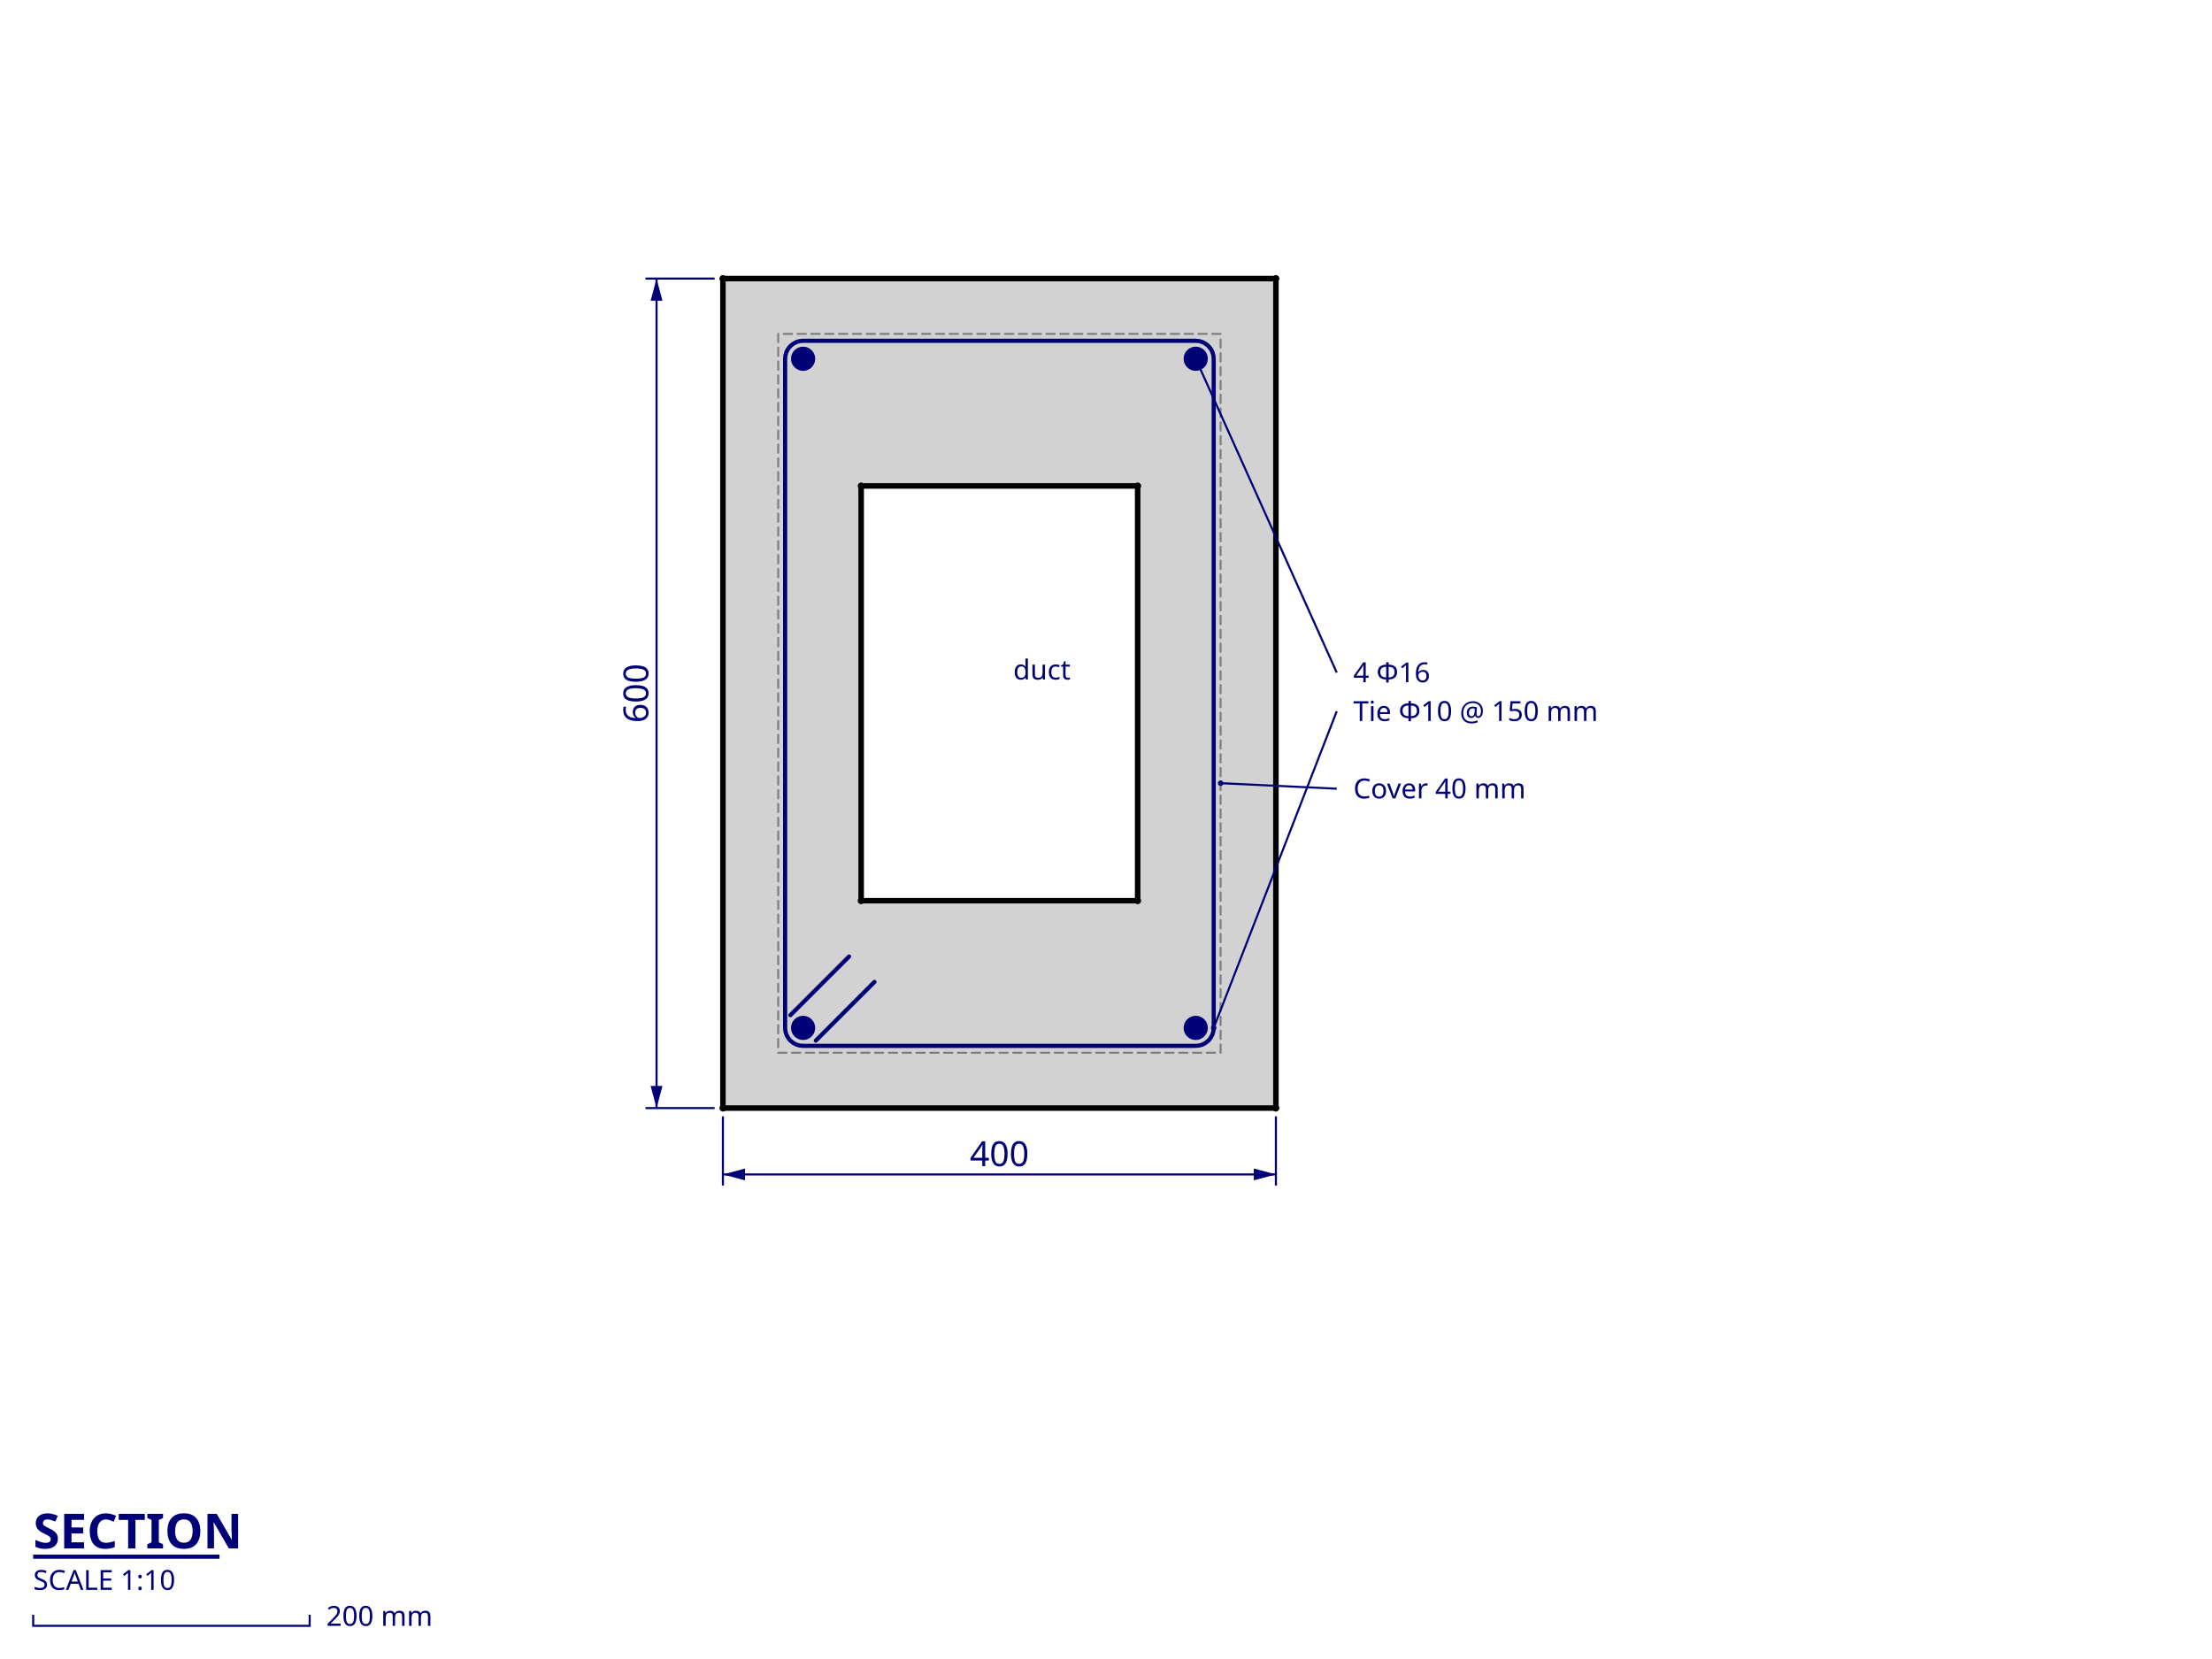
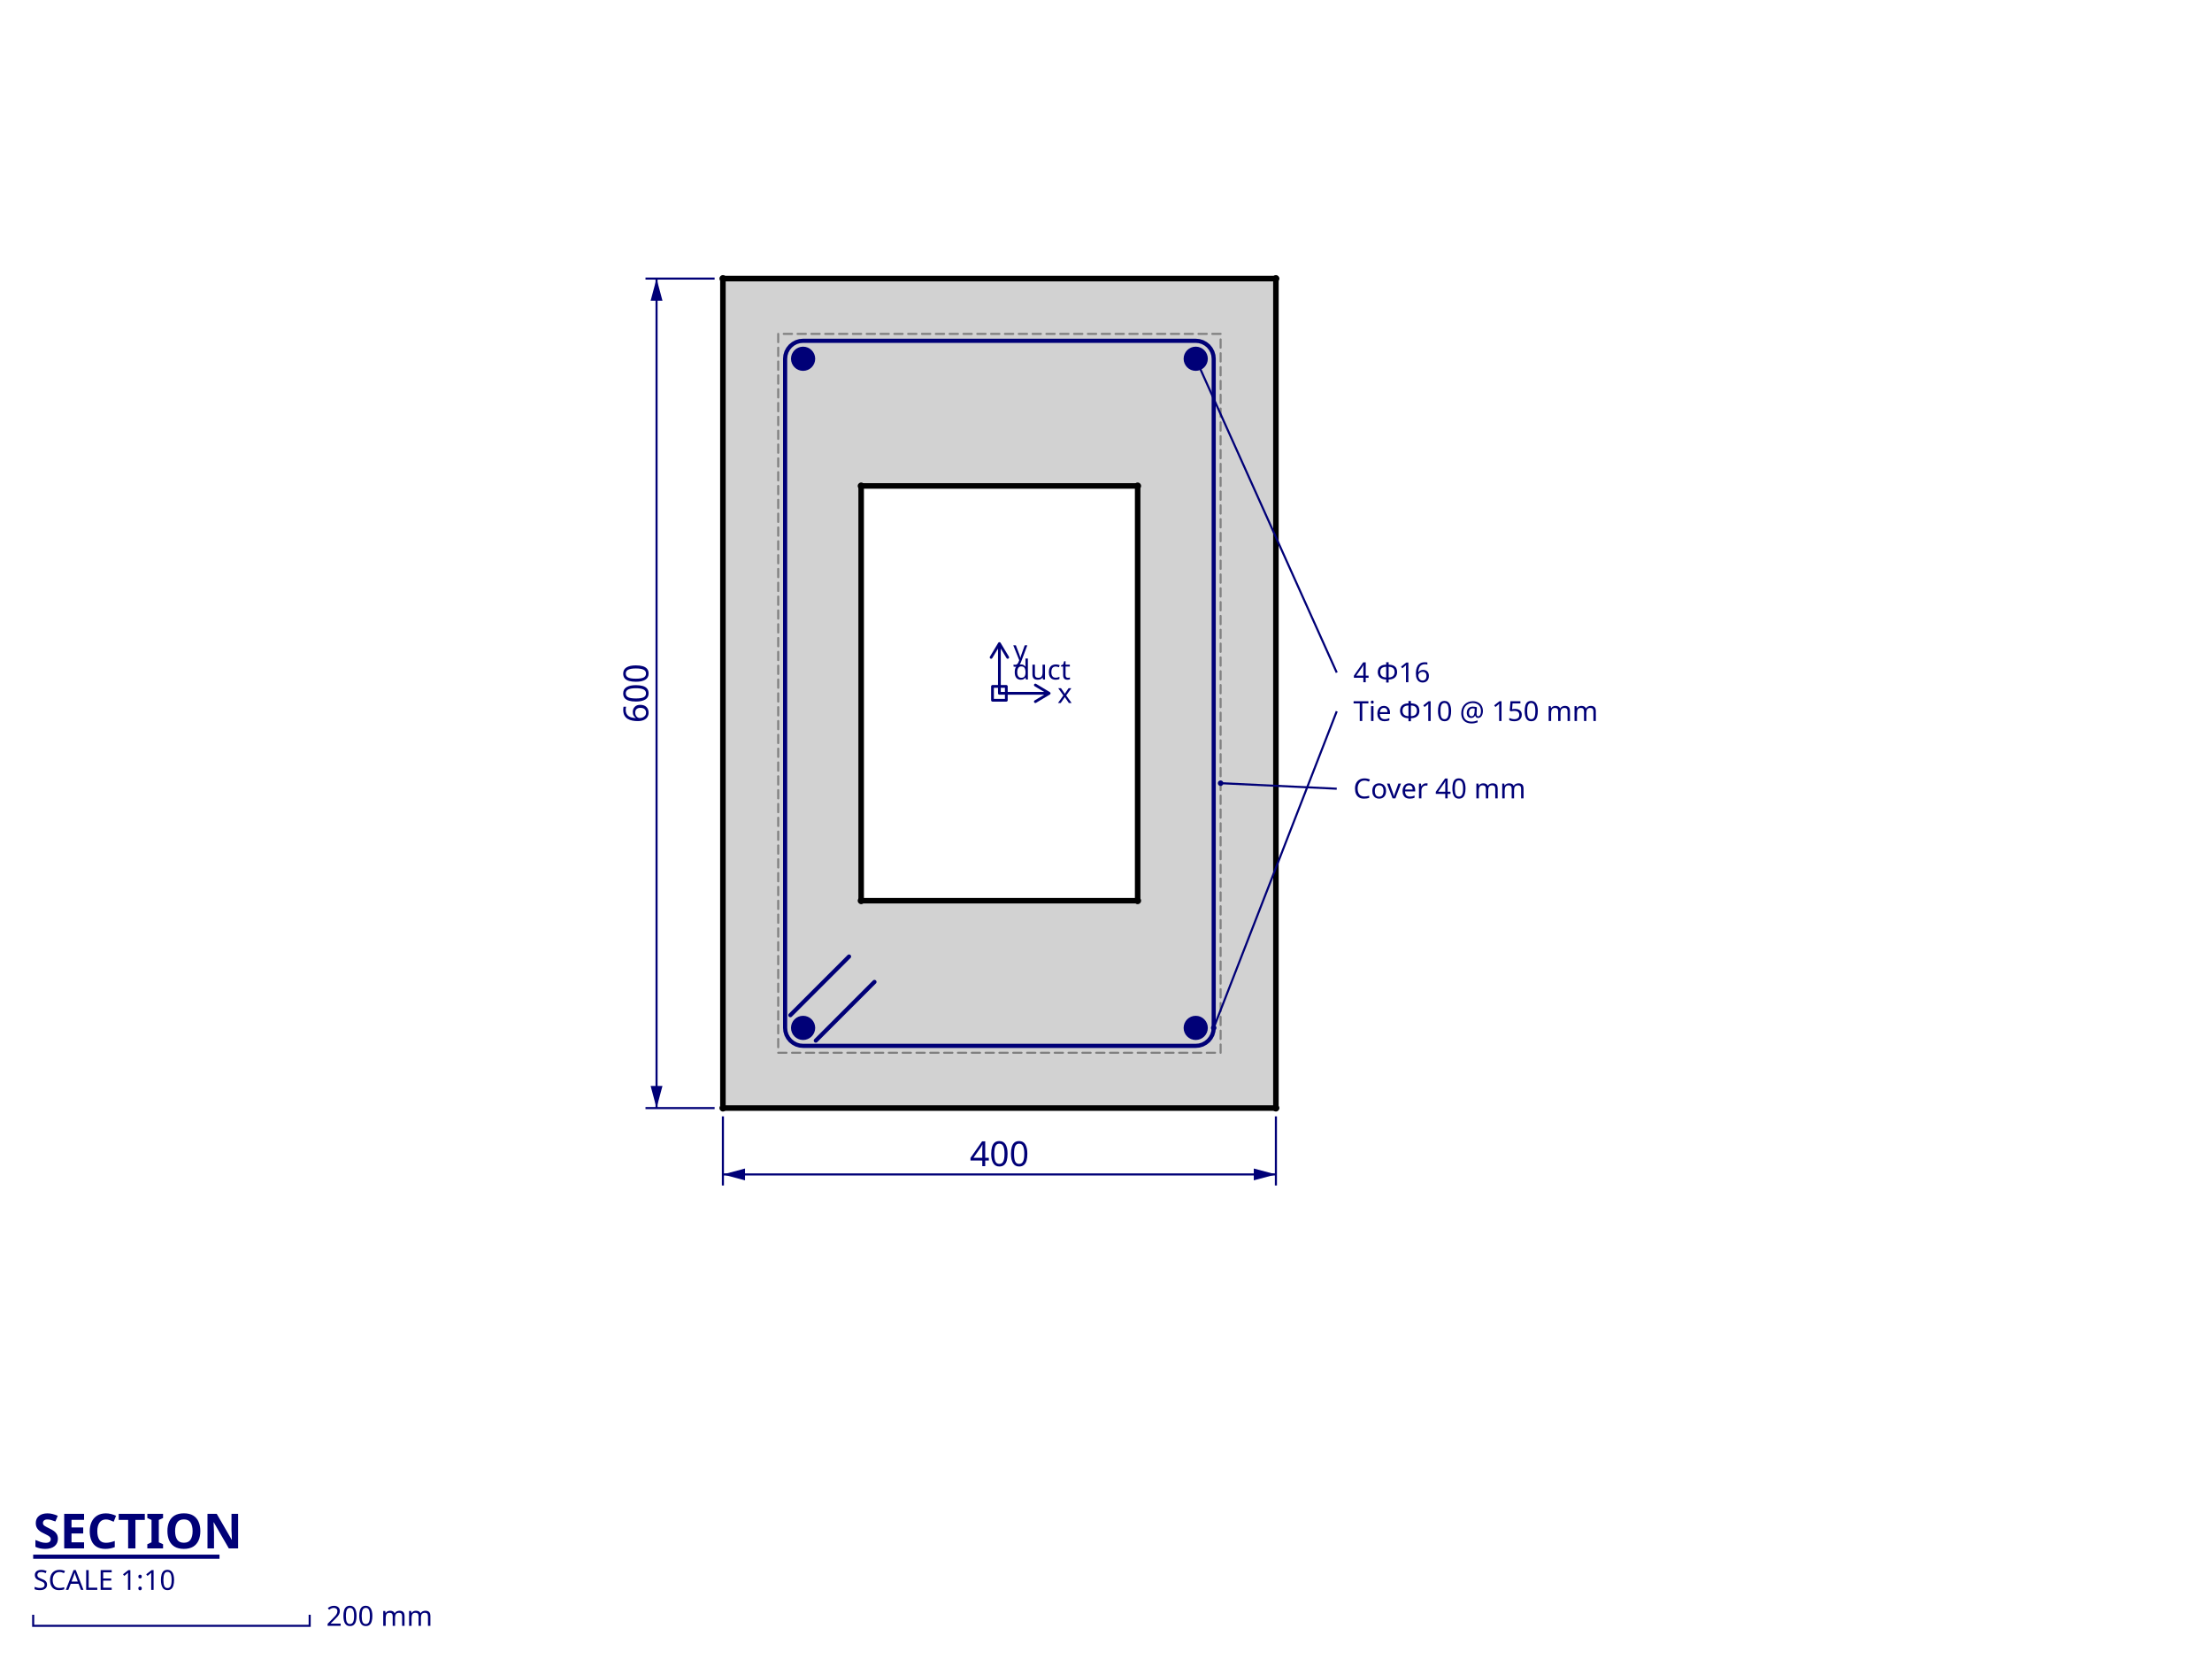
<svg xmlns="http://www.w3.org/2000/svg" width="800" height="600" viewBox="0 0 800 600" data-view="top">
  <rect width="800" height="600" fill="#ffffff" />
  <g class="faces" fill="none" stroke="#000000" stroke-width="1" stroke-linecap="round" stroke-linejoin="round">
</g>
  <g class="concrete" fill="#d2d2d2" stroke="#000000" stroke-width="2" stroke-linecap="round" stroke-linejoin="round">
    <g data-id="5">
      <path d="M261.45 400.75 L461.45 400.75 L461.45 100.75 L261.45 100.75 Z" fill-rule="evenodd" />
    </g>
  </g>
  <g class="void" fill="#ffffff" stroke="#000000" stroke-width="2" stroke-linecap="round" stroke-linejoin="round">
    <g data-id="10">
      <path d="M311.45 325.75 L411.45 325.75 L411.45 175.75 L311.45 175.75 Z" fill-rule="evenodd" />
    </g>
  </g>
  <g class="cover" fill="none" stroke="#808080" stroke-width="0.75" stroke-linecap="round" stroke-linejoin="round" stroke-dasharray="3 2">
    <g data-id="11">
      <path d="M281.45 380.75 L441.45 380.75 L441.45 120.75 L281.45 120.75 Z" />
    </g>
  </g>
  <g class="hoop" fill="none" stroke="#000077" stroke-width="1.5" stroke-linecap="round" stroke-linejoin="round">
    <g data-id="20">
      <path d="M283.95 371.75 L284.07 373.02 L284.44 374.24 L285.05 375.36 L285.85 376.35 L286.84 377.15 L287.96 377.76 L289.18 378.13 L290.45 378.25 L432.45 378.25 L433.72 378.13 L434.94 377.76 L436.06 377.15 L437.05 376.35 L437.85 375.36 L438.46 374.24 L438.83 373.02 L438.95 371.75 L438.95 129.75 L438.83 128.48 L438.46 127.26 L437.85 126.14 L437.05 125.15 L436.06 124.35 L434.94 123.74 L433.72 123.37 L432.45 123.25 L290.45 123.25 L289.18 123.37 L287.96 123.74 L286.84 124.35 L285.85 125.15 L285.05 126.14 L284.44 127.26 L284.07 128.48 L283.95 129.75 Z" />
      <path d="M295.05 376.35 L316.26 355.13" />
      <path d="M285.85 367.15 L307.07 345.94" />
    </g>
  </g>
  <g class="bar" fill="#000077" stroke="#000077" stroke-width="0.75" stroke-linecap="round" stroke-linejoin="round">
    <g data-id="13">
      <circle cx="290.45" cy="371.75" r="4" />
    </g>
    <g data-id="15">
      <circle cx="432.45" cy="371.75" r="4" />
    </g>
    <g data-id="17">
      <circle cx="432.45" cy="129.75" r="4" />
    </g>
    <g data-id="19">
      <circle cx="290.45" cy="129.75" r="4" />
    </g>
  </g>
  <g class="edges" fill="none" stroke="#000000" stroke-width="1.5" stroke-linecap="round" stroke-linejoin="round">
</g>
  <g class="points" fill="#000000">
    <g data-id="1">
      <circle cx="261.45" cy="400.75" r="1.25" fill="#000000" stroke="none" />
    </g>
    <g data-id="2">
      <circle cx="461.45" cy="400.75" r="1.25" fill="#000000" stroke="none" />
    </g>
    <g data-id="3">
      <circle cx="461.45" cy="100.75" r="1.25" fill="#000000" stroke="none" />
    </g>
    <g data-id="4">
      <circle cx="261.45" cy="100.75" r="1.25" fill="#000000" stroke="none" />
    </g>
    <g data-id="6">
      <circle cx="311.45" cy="325.75" r="1.25" fill="#000000" stroke="none" />
    </g>
    <g data-id="7">
      <circle cx="411.45" cy="325.75" r="1.25" fill="#000000" stroke="none" />
    </g>
    <g data-id="8">
      <circle cx="411.45" cy="175.75" r="1.25" fill="#000000" stroke="none" />
    </g>
    <g data-id="9">
      <circle cx="311.45" cy="175.75" r="1.25" fill="#000000" stroke="none" />
    </g>
  </g>
  <g class="annotation" font-family="Arial Narrow, Archivo Narrow, sans-serif" fill="#000077" stroke="#000077" stroke-width="0.75">
    <g class="tag">
      <path d="M432.45 129.75 L483.45 243.25" fill="none" />
      <circle cx="432.45" cy="129.75" r="1" stroke="none" />
      <text x="489.45" y="246.75" stroke="none" font-size="10">4 Φ16</text>
    </g>
    <g class="tag">
      <path d="M438.95 371.75 L483.45 257.25" fill="none" />
      <circle cx="438.95" cy="371.75" r="1" stroke="none" />
      <text x="489.45" y="260.75" stroke="none" font-size="10">Tie Φ10 @ 150 mm</text>
    </g>
    <g class="tag">
      <path d="M441.45 283.25 L483.45 285.25" fill="none" />
      <circle cx="441.45" cy="283.25" r="1" stroke="none" />
      <text x="489.45" y="288.75" stroke="none" font-size="10">Cover 40 mm</text>
    </g>
    <g class="dimension" data-dim="width">
      <path d="M261.45 403.75 L261.45 428.75 M461.45 403.75 L461.45 428.75 M261.45 424.75 L461.45 424.75" fill="none" />
      <path d="M0 0 L8 -2.14 L8 2.14 Z" stroke="none" transform="translate(261.45 424.75) rotate(0)" />
      <path d="M0 0 L8 -2.14 L8 2.14 Z" stroke="none" transform="translate(461.45 424.75) rotate(180)" />
      <text x="361.45" y="421.75" text-anchor="middle" stroke="none" font-size="12.5">400</text>
    </g>
    <g class="dimension" data-dim="depth">
      <path d="M258.45 100.75 L233.45 100.75 M258.45 400.75 L233.45 400.75 M237.45 100.75 L237.45 400.75" fill="none" />
      <path d="M0 0 L8 -2.14 L8 2.14 Z" stroke="none" transform="translate(237.45 100.75) rotate(90)" />
      <path d="M0 0 L8 -2.14 L8 2.14 Z" stroke="none" transform="translate(237.45 400.75) rotate(-90)" />
      <text transform="translate(234.45 250.75) rotate(-90)" text-anchor="middle" stroke="none" font-size="12.5">600</text>
    </g>
  </g>
+   <g class="axes" fill="none" stroke-linecap="round" stroke-linejoin="round">
+     <path d="M358.95 248.25 h5 v5 h-5 Z M361.45 250.75 L379.45 250.75 M374.45 247.75 L379.45 250.75 L374.45 253.75 M361.45 250.75 L361.45 232.75 M358.45 237.75 L361.45 232.75 L364.45 237.75" stroke="#ffffff" stroke-width="3" />
+     <path d="M358.95 248.25 h5 v5 h-5 Z M361.45 250.75 L379.45 250.75 M374.45 247.75 L379.45 250.75 L374.45 253.75 M361.45 250.75 L361.45 232.75 M358.45 237.75 L361.45 232.75 L364.45 237.75" stroke="#000077" stroke-width="1" />
+     <text x="382.45" y="254.25" font-family="Arial Narrow, Archivo Narrow, sans-serif" font-size="10" fill="#000077" stroke="#ffffff" stroke-width="3" paint-order="stroke">x</text>
+     <text x="366.45" y="238.75" font-family="Arial Narrow, Archivo Narrow, sans-serif" font-size="10" fill="#000077" stroke="#ffffff" stroke-width="3" paint-order="stroke">y</text>
+   </g>
  <g class="text" font-family="Arial Narrow, Archivo Narrow, sans-serif" font-size="10" fill="#000077">
    <text x="366.45" y="245.75" data-for="10">duct</text>
  </g>
  <g class="legend" font-family="Arial Narrow, Archivo Narrow, sans-serif" font-size="10" fill="#000077" stroke="#000077" stroke-width="0.75">
    <path d="M12 584 L12 588 L112 588 L112 584" fill="none" />
    <text x="118" y="588" stroke="none">200 mm</text>
    <text class="view-title" x="12" y="560" stroke="none" font-family="Bahnschrift SemiBold Condensed, Bahnschrift, Saira SemiCondensed, Archivo Narrow, sans-serif" font-size="17.5" font-weight="600" data-view="top">SECTION</text>
    <path class="view-title-rule" d="M12 563 L79.38 563" fill="none" stroke-width="1.5" />
    <text class="scale-note" x="12" y="575" stroke="none">SCALE 1:10</text>
  </g>
</svg>
